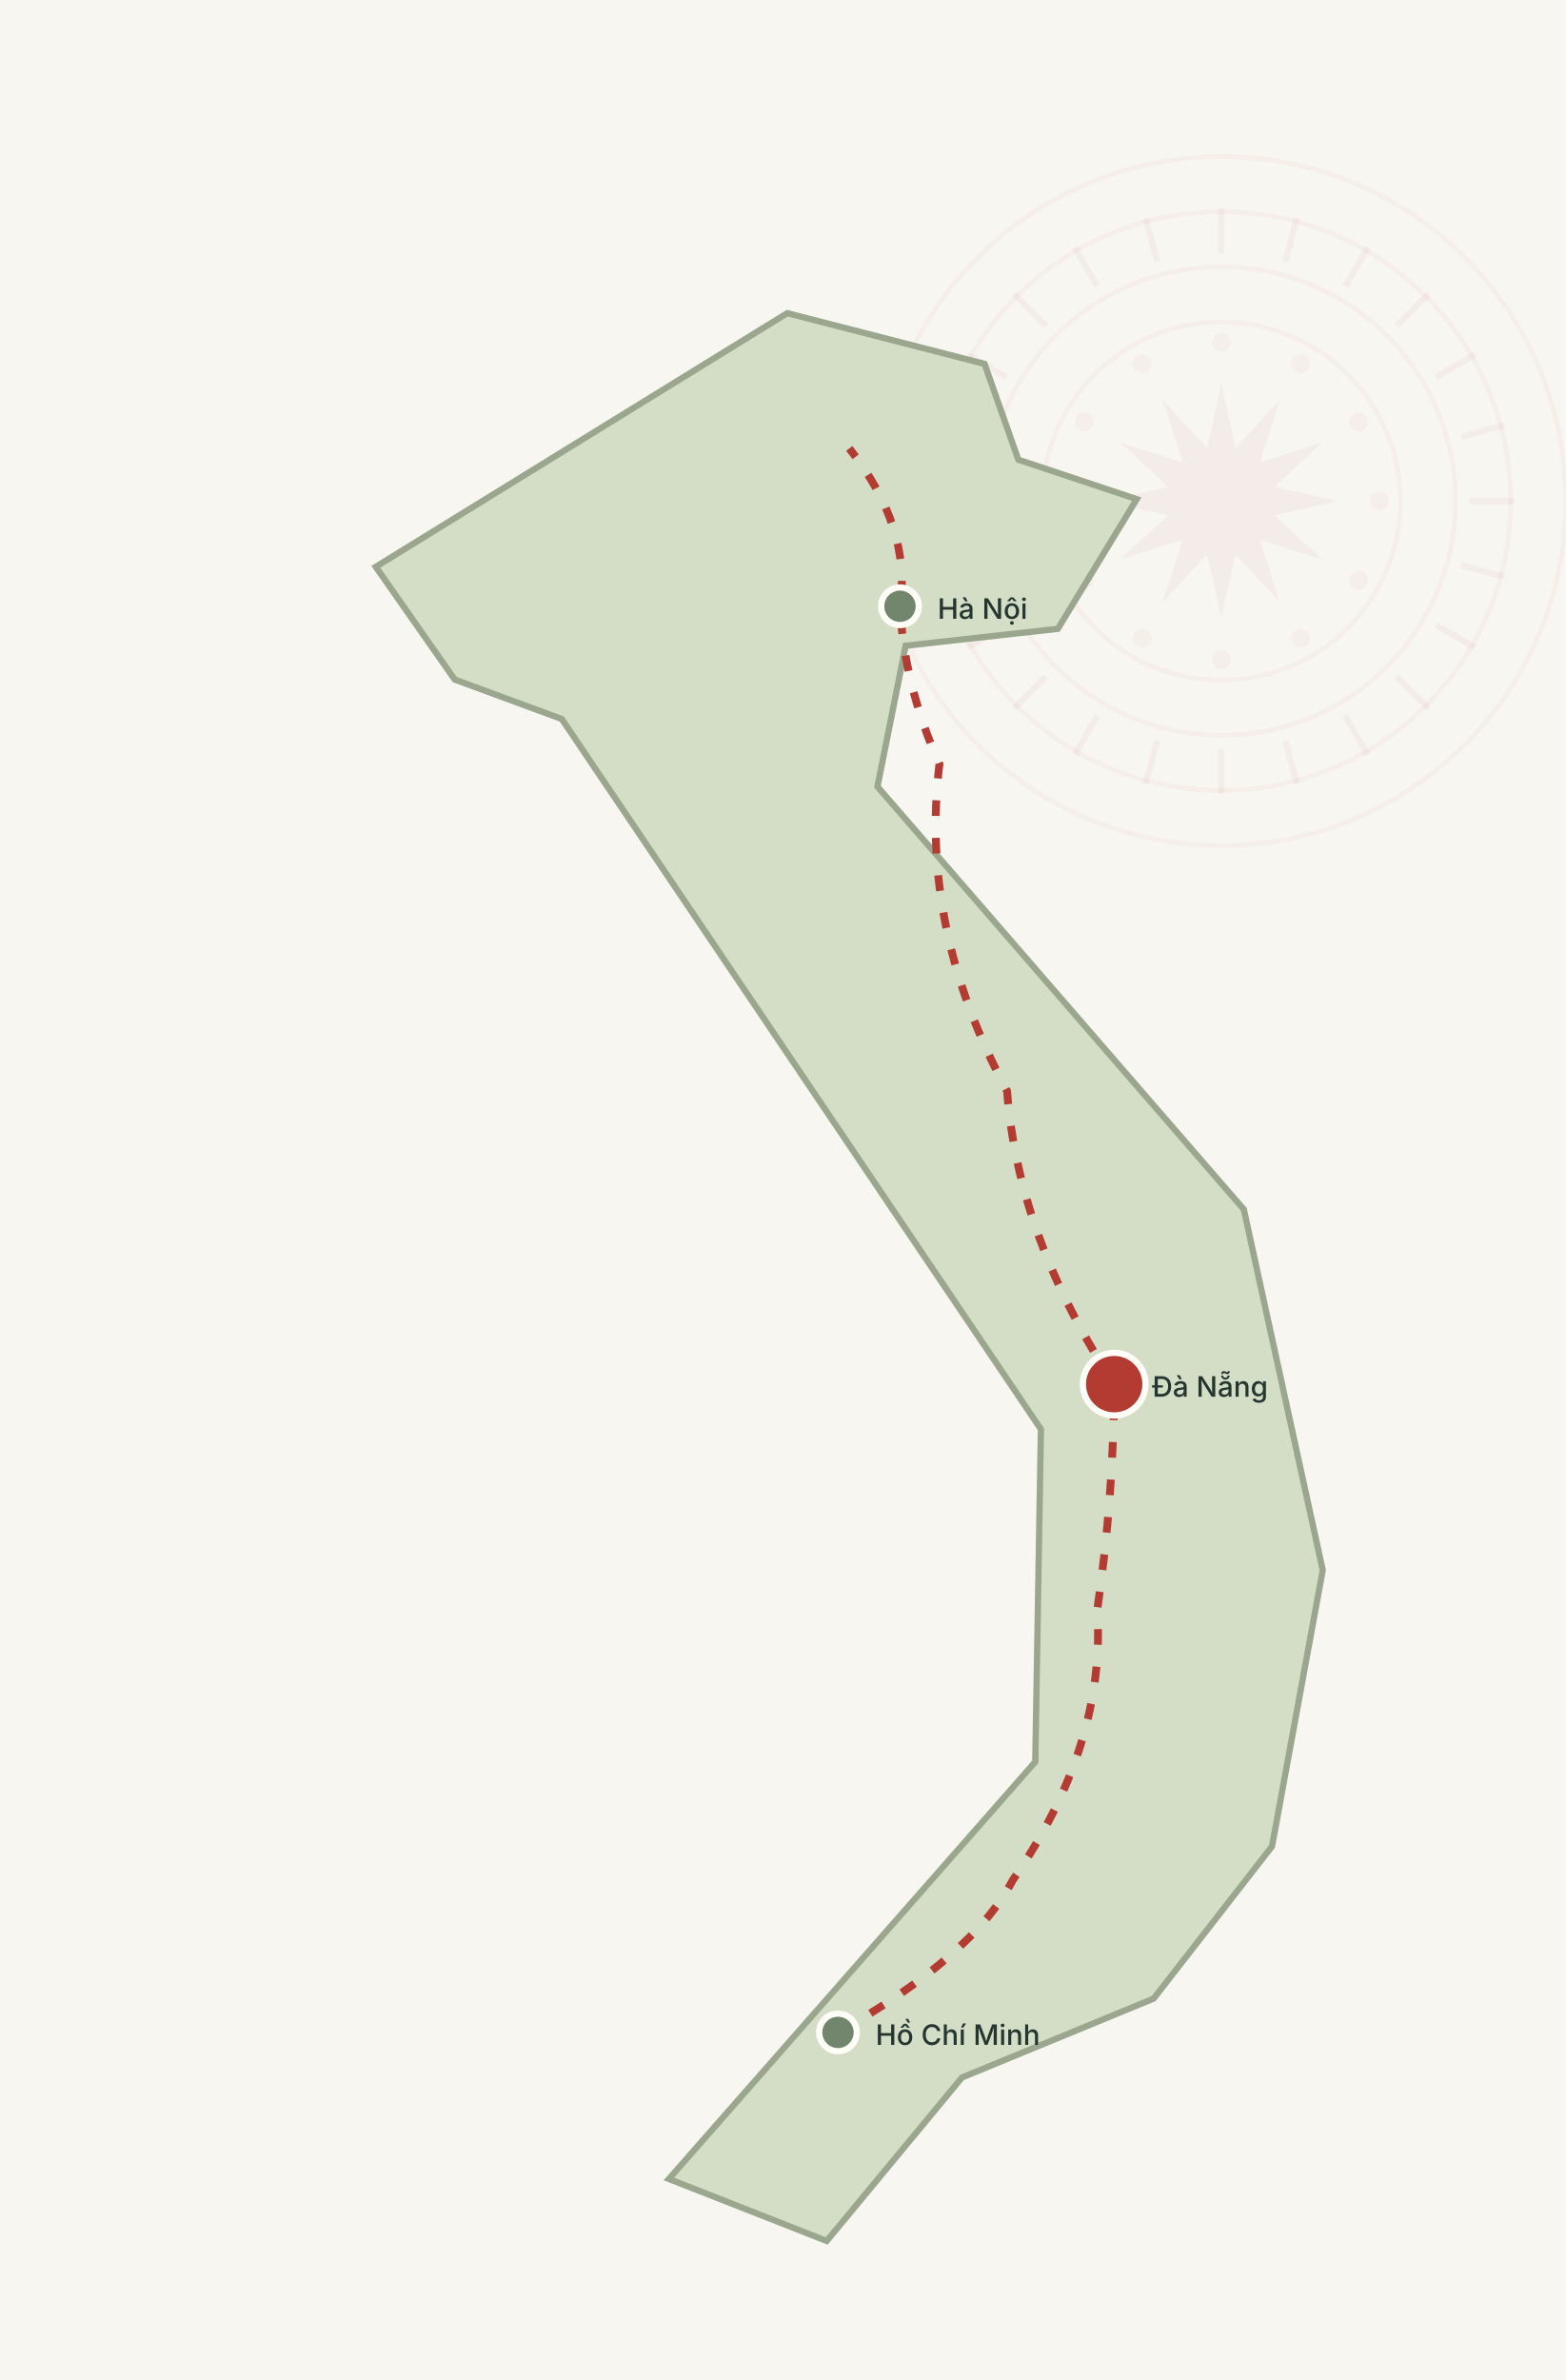
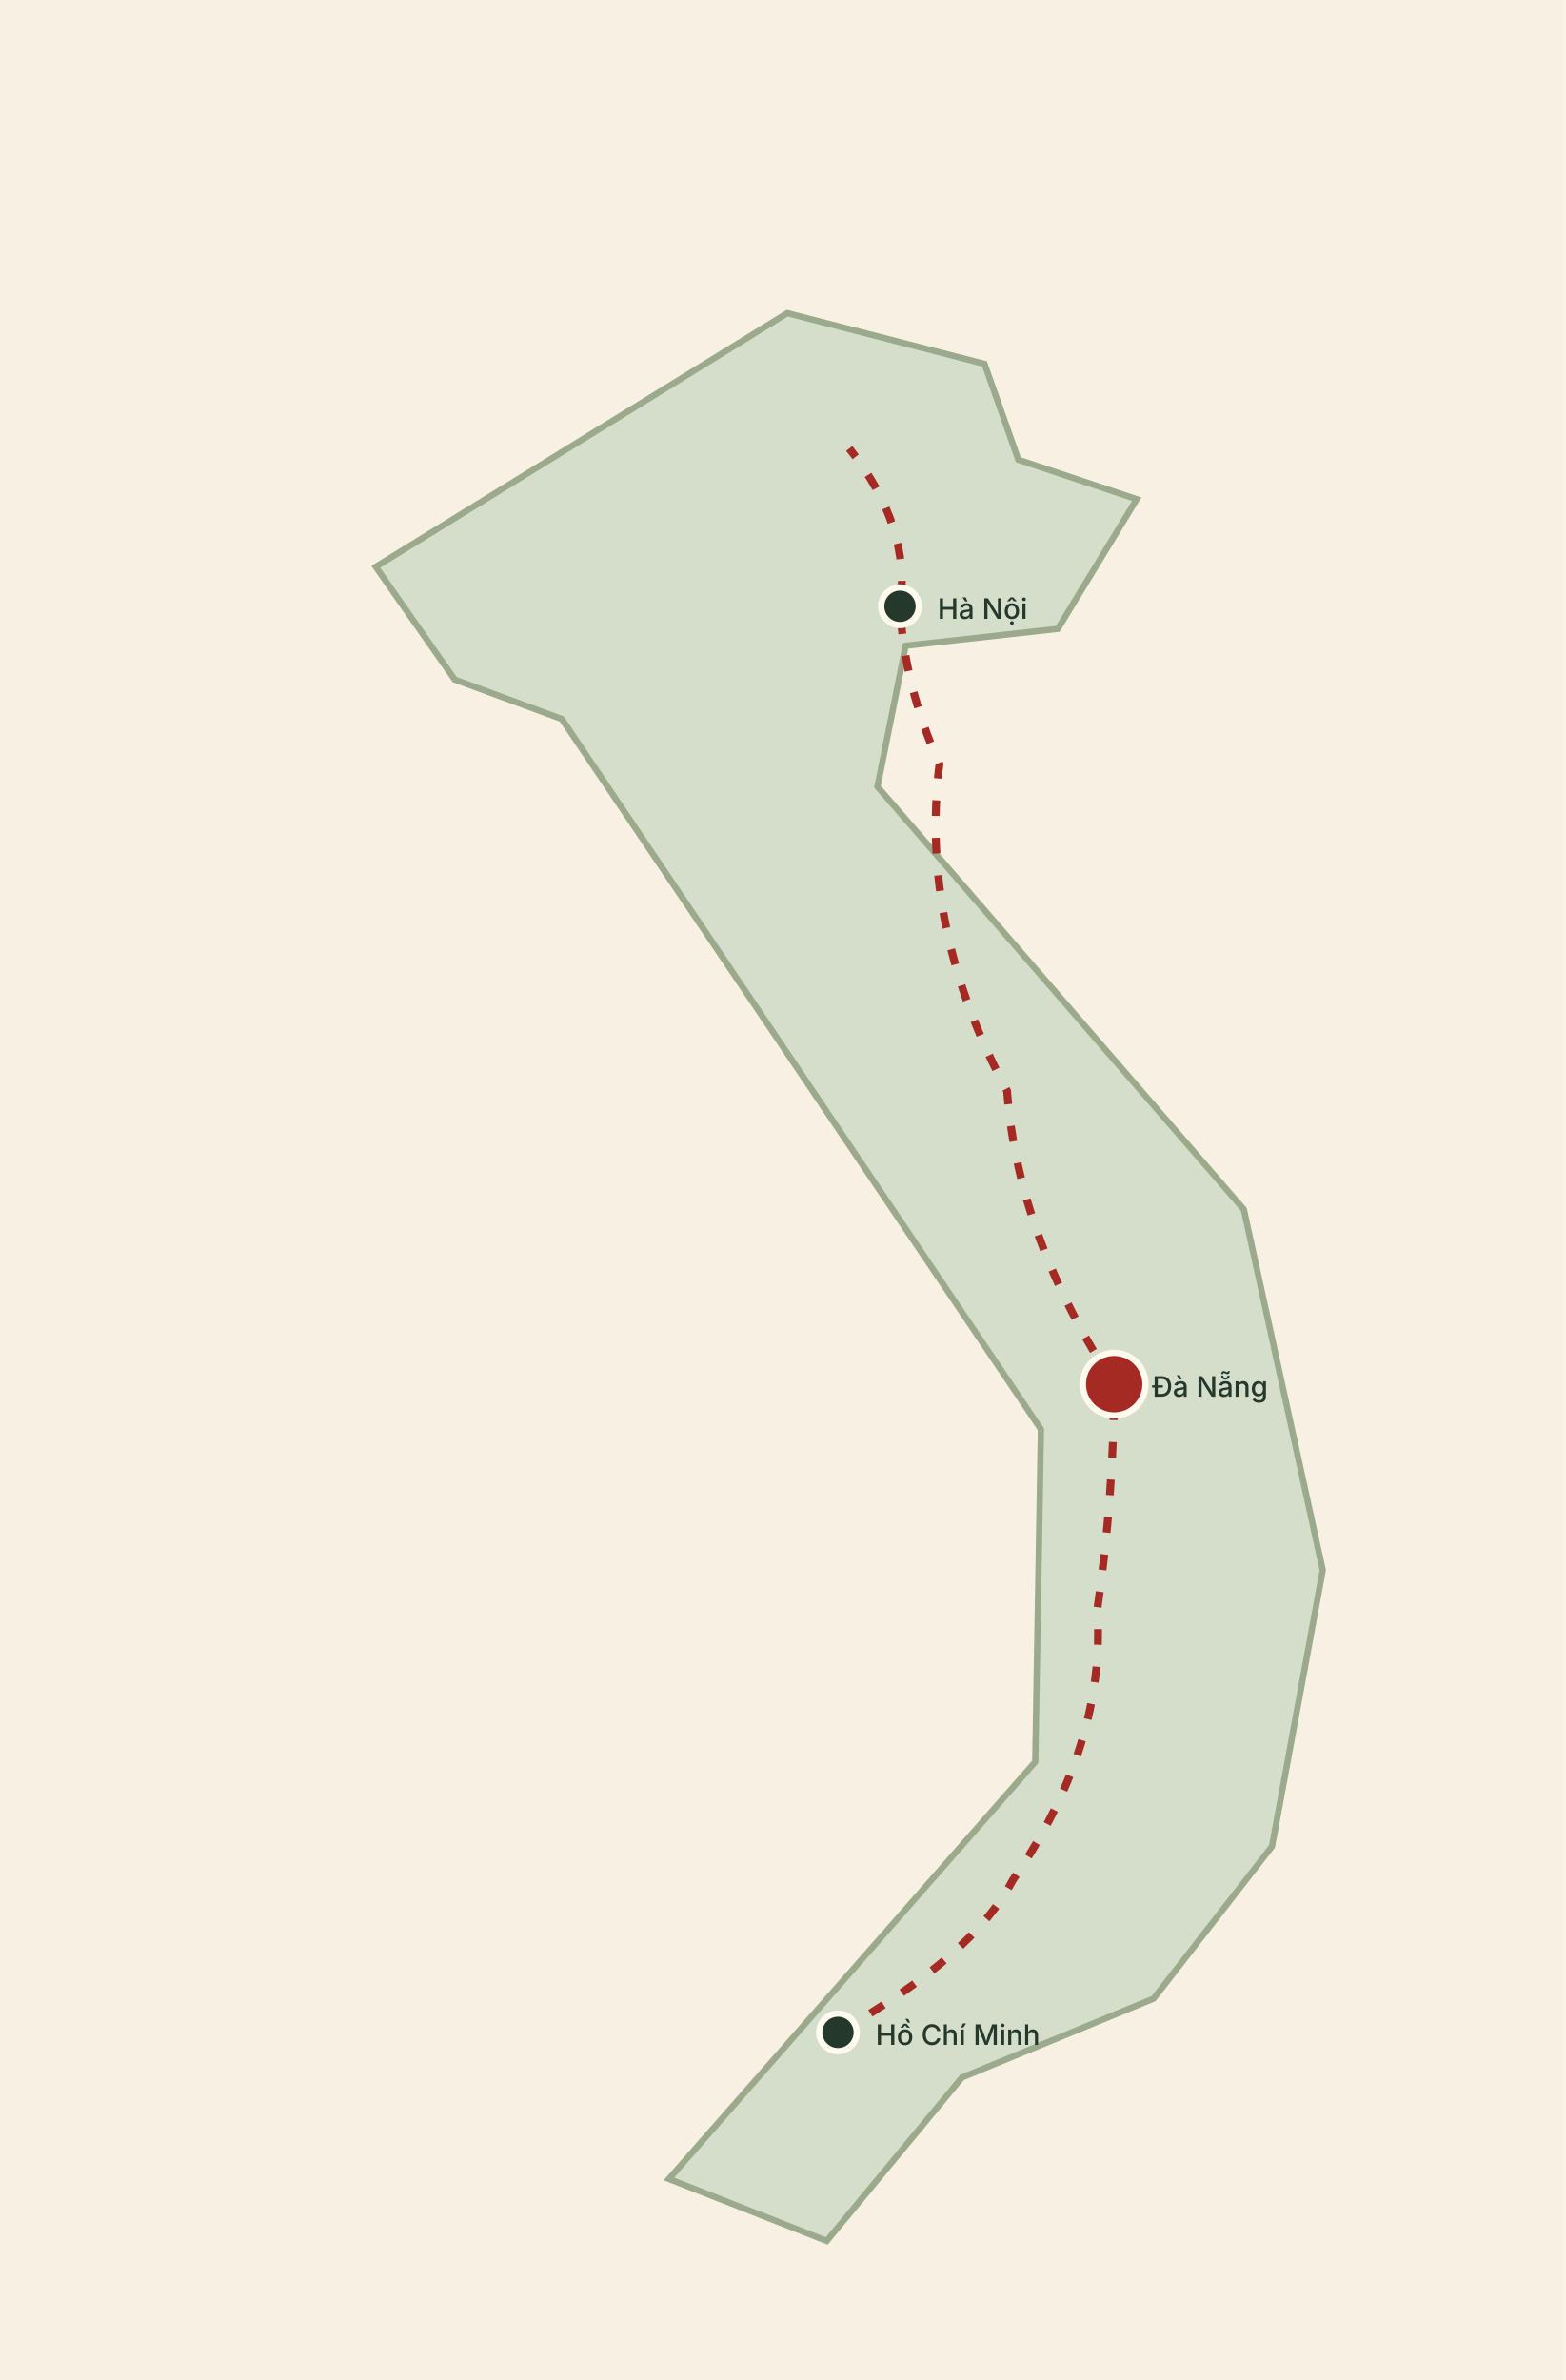
<svg xmlns="http://www.w3.org/2000/svg" width="500" height="760" viewBox="0 0 500 760">
-   <rect width="500" height="760" fill="#F8F6F1" />
+   <rect width="500" height="760" fill="#F7F0E3" />
  <g>
-     <circle cx="390" cy="160" r="110" fill="none" stroke="#B43B32" stroke-width="1.5" opacity="0.045" />
-     <circle cx="390" cy="160" r="92.4" fill="none" stroke="#B43B32" stroke-width="1.5" opacity="0.045" />
-     <circle cx="390" cy="160" r="74.8" fill="none" stroke="#B43B32" stroke-width="1.5" opacity="0.045" />
-     <circle cx="390" cy="160" r="57.2" fill="none" stroke="#B43B32" stroke-width="1.5" opacity="0.045" />
-     <line x1="469.2" y1="160.0" x2="483.5" y2="160.0" stroke="#B43B32" stroke-width="2" opacity="0.052" />
-     <line x1="466.501" y1="180.498" x2="480.314" y2="184.2" stroke="#B43B32" stroke-width="2" opacity="0.052" />
-     <line x1="458.589" y1="199.6" x2="470.973" y2="206.75" stroke="#B43B32" stroke-width="2" opacity="0.052" />
-     <line x1="446.003" y1="216.003" x2="456.114" y2="226.114" stroke="#B43B32" stroke-width="2" opacity="0.052" />
-     <line x1="429.6" y1="228.589" x2="436.75" y2="240.973" stroke="#B43B32" stroke-width="2" opacity="0.052" />
-     <line x1="410.498" y1="236.501" x2="414.2" y2="250.314" stroke="#B43B32" stroke-width="2" opacity="0.052" />
-     <line x1="390.0" y1="239.2" x2="390.0" y2="253.5" stroke="#B43B32" stroke-width="2" opacity="0.052" />
-     <line x1="369.502" y1="236.501" x2="365.8" y2="250.314" stroke="#B43B32" stroke-width="2" opacity="0.052" />
-     <line x1="350.4" y1="228.589" x2="343.25" y2="240.973" stroke="#B43B32" stroke-width="2" opacity="0.052" />
-     <line x1="333.997" y1="216.003" x2="323.886" y2="226.114" stroke="#B43B32" stroke-width="2" opacity="0.052" />
-     <line x1="321.411" y1="199.6" x2="309.027" y2="206.75" stroke="#B43B32" stroke-width="2" opacity="0.052" />
-     <line x1="313.499" y1="180.498" x2="299.686" y2="184.2" stroke="#B43B32" stroke-width="2" opacity="0.052" />
-     <line x1="310.8" y1="160.0" x2="296.5" y2="160.0" stroke="#B43B32" stroke-width="2" opacity="0.052" />
-     <line x1="313.499" y1="139.502" x2="299.686" y2="135.8" stroke="#B43B32" stroke-width="2" opacity="0.052" />
-     <line x1="321.411" y1="120.4" x2="309.027" y2="113.25" stroke="#B43B32" stroke-width="2" opacity="0.052" />
-     <line x1="333.997" y1="103.997" x2="323.886" y2="93.886" stroke="#B43B32" stroke-width="2" opacity="0.052" />
-     <line x1="350.4" y1="91.411" x2="343.25" y2="79.027" stroke="#B43B32" stroke-width="2" opacity="0.052" />
-     <line x1="369.502" y1="83.499" x2="365.8" y2="69.686" stroke="#B43B32" stroke-width="2" opacity="0.052" />
-     <line x1="390.0" y1="80.8" x2="390.0" y2="66.5" stroke="#B43B32" stroke-width="2" opacity="0.052" />
-     <line x1="410.498" y1="83.499" x2="414.2" y2="69.686" stroke="#B43B32" stroke-width="2" opacity="0.052" />
-     <line x1="429.6" y1="91.411" x2="436.75" y2="79.027" stroke="#B43B32" stroke-width="2" opacity="0.052" />
-     <line x1="446.003" y1="103.997" x2="456.114" y2="93.886" stroke="#B43B32" stroke-width="2" opacity="0.052" />
-     <line x1="458.589" y1="120.4" x2="470.973" y2="113.25" stroke="#B43B32" stroke-width="2" opacity="0.052" />
-     <line x1="466.501" y1="139.502" x2="480.314" y2="135.8" stroke="#B43B32" stroke-width="2" opacity="0.052" />
-     <polygon points="390.0,122.6 394.555,143 408.7,127.611 402.445,147.555 422.389,141.3 407,155.445 427.4,160.0 407,164.555 422.389,178.7 402.445,172.445 408.7,192.389 394.555,177 390.0,197.4 385.445,177 371.3,192.389 377.555,172.445 357.611,178.7 373,164.555 352.6,160.0 373,155.445 357.611,141.3 377.555,147.555 371.3,127.611 385.445,143" fill="#B43B32" opacity="0.052" />
-     <circle cx="440.6" cy="160.0" r="3" fill="#B43B32" opacity="0.045" />
-     <circle cx="433.821" cy="185.3" r="3" fill="#B43B32" opacity="0.045" />
-     <circle cx="415.3" cy="203.821" r="3" fill="#B43B32" opacity="0.045" />
-     <circle cx="390.0" cy="210.6" r="3" fill="#B43B32" opacity="0.045" />
-     <circle cx="364.7" cy="203.821" r="3" fill="#B43B32" opacity="0.045" />
-     <circle cx="346.179" cy="185.3" r="3" fill="#B43B32" opacity="0.045" />
-     <circle cx="339.4" cy="160.0" r="3" fill="#B43B32" opacity="0.045" />
-     <circle cx="346.179" cy="134.7" r="3" fill="#B43B32" opacity="0.045" />
-     <circle cx="364.7" cy="116.179" r="3" fill="#B43B32" opacity="0.045" />
-     <circle cx="390.0" cy="109.4" r="3" fill="#B43B32" opacity="0.045" />
-     <circle cx="415.3" cy="116.179" r="3" fill="#B43B32" opacity="0.045" />
-     <circle cx="433.821" cy="134.7" r="3" fill="#B43B32" opacity="0.045" />
-   </g>
-   <g>
-     <polygon points="251.4,100.0 120.0,181.0 145.2,217.0 179.4,229.6 332.4,456.4 330.6,562.6 213.6,695.8 264.0,715.6 307.2,663.4 368.4,638.2 406.2,589.6 422.4,501.4 397.2,386.2 280.2,251.2 289.2,206.2 337.8,200.8 363.0,159.4 325.2,146.8 314.4,116.2" fill="#D4DEC6" stroke="#9AA68E" stroke-width="2" />
-     <path d="M 267.6 649.0 Q 310.646 624.7 323.4 600.4 Q 353.267 557.2 350.4 514.0 Q 355.64 478.0 355.8 442.0 Q 325.078 395.2 321.6 348.4 Q 293.539 296.2 300.0 244.0 Q 288.671 218.8 287.4 193.6 Q 291.126 168.4 271.2 143.2 " fill="none" stroke="#B43B32" stroke-width="2.5" stroke-dasharray="5 7" />
-     <circle cx="267.6" cy="649.0" r="6" fill="#71866D" stroke="#FFFDF8" stroke-width="2" />
-     <text x="279.6" y="653.0" font-family="Inter" font-size="9" font-weight="500" fill="#24362F" text-anchor="start" letter-spacing="0" opacity="1">Hồ Chí Minh</text>
-     <circle cx="355.8" cy="442.0" r="10" fill="#B43B32" stroke="#FFFDF8" stroke-width="2" />
-     <text x="367.8" y="446.0" font-family="Inter" font-size="9" font-weight="500" fill="#24362F" text-anchor="start" letter-spacing="0" opacity="1">Đà Nẵng</text>
-     <circle cx="287.4" cy="193.6" r="6" fill="#71866D" stroke="#FFFDF8" stroke-width="2" />
-     <text x="299.4" y="197.6" font-family="Inter" font-size="9" font-weight="500" fill="#24362F" text-anchor="start" letter-spacing="0" opacity="1">Hà Nội</text>
+     <polygon points="251.4,100.0 120.0,181.0 145.2,217.0 179.4,229.6 332.4,456.4 330.6,562.6 213.6,695.8 264.0,715.6 307.2,663.4 368.4,638.2 406.2,589.6 422.4,501.4 397.2,386.2 280.2,251.2 289.2,206.2 337.8,200.8 363.0,159.4 325.2,146.8 314.4,116.2" fill="#D5DDCB" stroke="#9BA98C" stroke-width="2" />
+     <path d="M 267.6 649.0 Q 310.646 624.7 323.4 600.4 Q 353.267 557.2 350.4 514.0 Q 355.64 478.0 355.8 442.0 Q 325.078 395.2 321.6 348.4 Q 293.539 296.2 300.0 244.0 Q 288.671 218.8 287.4 193.6 Q 291.126 168.4 271.2 143.2 " fill="none" stroke="#A62A24" stroke-width="2.5" stroke-dasharray="5 7" />
+     <circle cx="267.6" cy="649.0" r="6" fill="#24382B" stroke="#FFF9EE" stroke-width="2" />
+     <text x="279.6" y="653.0" font-family="Inter" font-size="9" font-weight="500" fill="#24382B" text-anchor="start" letter-spacing="0" opacity="1">Hồ Chí Minh</text>
+     <circle cx="355.8" cy="442.0" r="10" fill="#A62A24" stroke="#FFF9EE" stroke-width="2" />
+     <text x="367.8" y="446.0" font-family="Inter" font-size="9" font-weight="500" fill="#24382B" text-anchor="start" letter-spacing="0" opacity="1">Đà Nẵng</text>
+     <circle cx="287.4" cy="193.6" r="6" fill="#24382B" stroke="#FFF9EE" stroke-width="2" />
+     <text x="299.4" y="197.6" font-family="Inter" font-size="9" font-weight="500" fill="#24382B" text-anchor="start" letter-spacing="0" opacity="1">Hà Nội</text>
  </g>
</svg>
